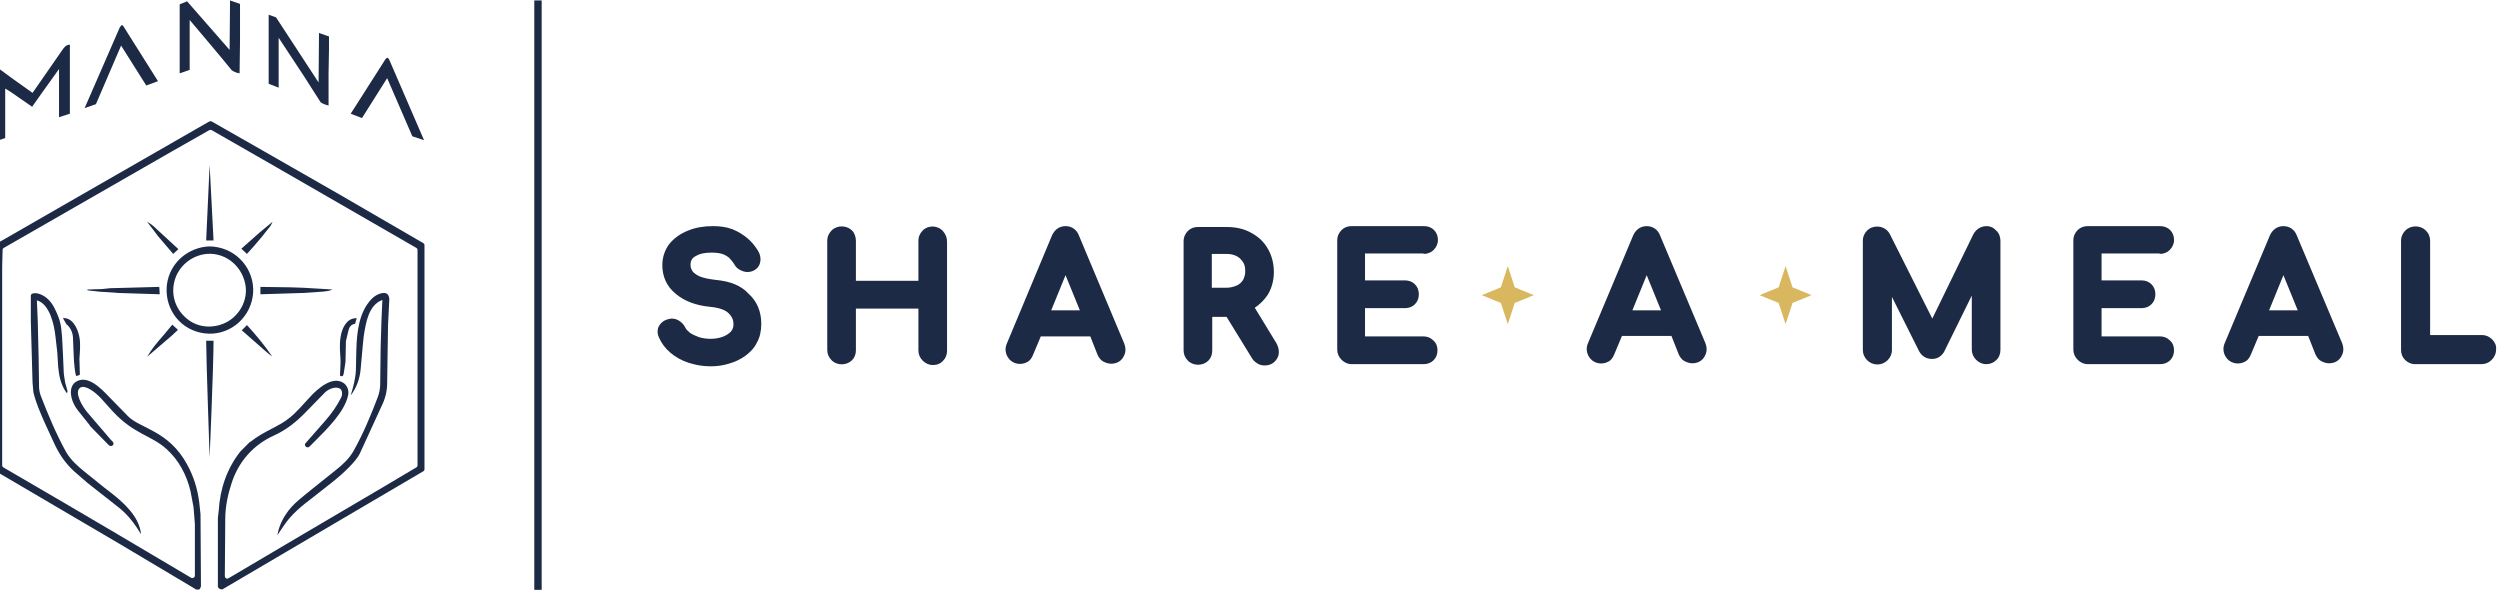
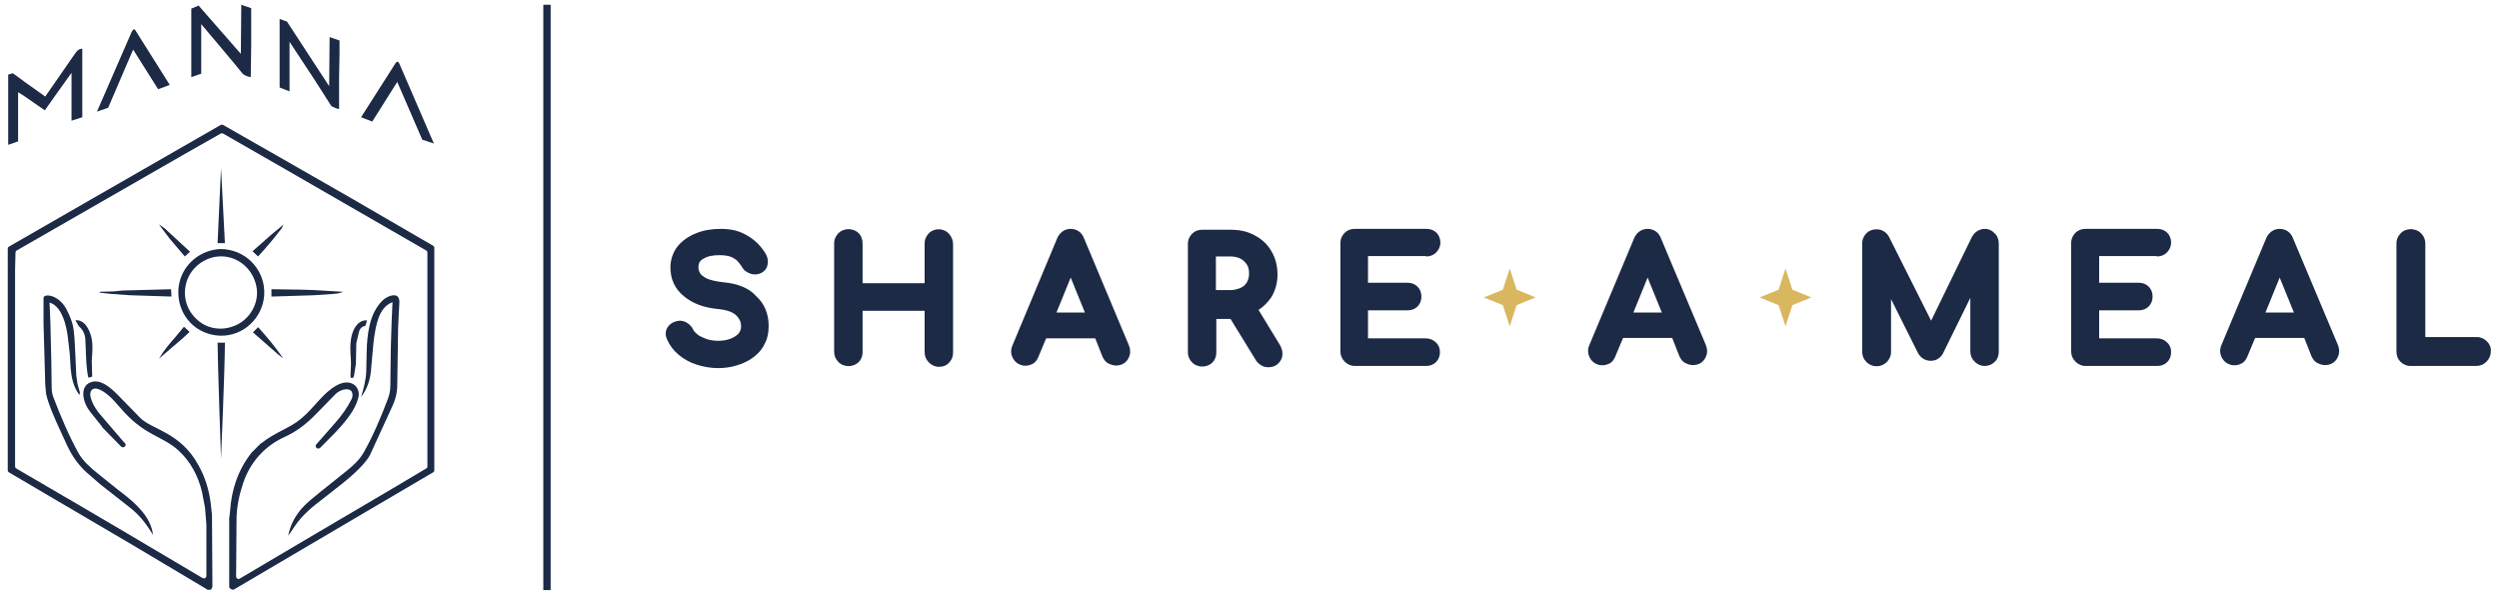
- <svg xmlns="http://www.w3.org/2000/svg" viewBox="13 257 576 136" fill="none" role="img" aria-label="Manna Share A Meal">
+ <svg xmlns="http://www.w3.org/2000/svg" viewBox="10 256 580 138" fill="none" role="img" aria-label="Manna Share A Meal">
  <g fill="#1C2A46">
    <path d="M94.4,361c2.3-4.1,4-8.2,5.6-12.4c0.4-1,0.6-2.1,0.6-3.2l0.1-8.4l0.2-6.5l0.2-4.4c-3.2,1.2-3.8,5.2-4.3,8.4l-0.2,1.9    l-0.5,5.6c-0.2,2.2-0.9,4.3-2.3,6.1c0.6-2,1.1-3.8,1.2-5.8l0.1-4.6c0.1-4.1,0.6-8.8,3.5-11.8c1.1-1.2,3-1.8,3.7-1.1    c0.2,0.2,0.4,0.8,0.4,1.1l-0.3,6.1l-0.2,13.4c0,1.8-0.5,3.6-1.3,5.2l-5,10.9c-0.9,1.9-4.2,4.9-6.1,6.4l-4.7,3.7    c-2.5,1.9-4.9,3.8-6.7,6.5l-1.5,2.2c0.4-2.2,1.3-4,2.6-5.7c1.4-1.8,3.2-3.1,5-4.6l6-4.8C92,364,93.4,362.7,94.4,361z" />
    <path d="M22,346.2c0,0.6,0.2,1.5,0.4,2c1.7,4.4,3.5,8.7,5.8,12.9c1.1,1.9,2.7,3.3,4.3,4.6l4.6,3.7l1.3,1c3.1,2.4,6.7,5.6,7.1,9.7    c-1.5-2.5-3.1-4.6-5.3-6.3l-7-5.5l-3-2.6c-2-1.8-3.4-3.8-4.6-6.3l-2.3-5c-1-2.3-2-4.5-2.6-7l-0.2-2.2L20.1,331l0-5.9    c0-1,3.4-0.9,5.3,2.6c0.8,1.5,1.5,3.2,1.7,4.9l0.2,2l0.2,3.9l0.2,4.6l0.3,2l0.5,1.8c0.1,0.2,0,0.6-0.1,0.7c-1.4-1.9-1.8-4-2-6.1    l-0.2-3.3l-0.4-3.5c-0.3-3-1.4-7.7-4.3-8.5l0.2,4.8l0.2,8.4L22,346.2z" />
    <path d="M30.5,343.6c-0.5-2.3-0.5-4.4-0.6-6.7l-0.1-2.3c-0.1-1.1-0.6-2.2-1.5-2.9l0,0l-0.8-1.4c2.1-0.2,3.4,2.2,3.8,4.4    c0.3,1.6,0.1,3.3,0,5l0.1,3.6C31.4,343.4,30.9,343.6,30.5,343.6z" />
    <path d="M92.6,340.4l-0.4,2.6c0,0.1-0.1,0.4-0.2,0.6c-0.1,0.1-0.5,0.1-0.6,0c-0.2-0.2,0.2-2.3,0-4.7c-0.2-2.6-0.2-5.7,1.5-7.6    c0.6-0.7,1.4-1,2.3-1l-0.4,1.3c-1.1,0.2-1.4,0.9-1.6,1.9l-0.5,2.1L92.6,340.4z" />
    <polygon points="28.7,347.7 28.7,347.8 28.7,347.9 28.7,348 28.7,347.9 28.7,347.8   " />
    <path d="M13.5,323.5l0,3.5l0,4.3l0,7.2l0,2.1l0,4.3l0,8.7l0,4.8l0,3.7l0,2.1c0,0.2,0.1,0.4,0.3,0.5l14.4,8.4l11.4,6.7L57,390.1    c0.4,0.2,0.9,0,0.9-0.5l0-11.9c0,0,0,0,0,0l-0.3-3.7c0,0,0,0,0-0.1l-0.7-3.7c-0.9-3.8-2.7-7.2-5.6-9.8c-3.6-3.2-7.4-3.3-12.4-8.7    l-2.6-2.9c-1.3-1.4-3.6-3.2-4.8-2.5c-1.5,1,0.4,4.3,1.7,5.8l4.8,5.6c0.3,0.4,0.7,0.8,1,1.1c0.5,0.6-0.3,1.3-0.9,0.8l0,0l-4.4-4.5    c0,0,0,0,0-0.1l-2.8-3.5c-1.6-2-2.4-5.4-0.3-6.6c2.6-1.5,5.5,1.4,7.5,3.5l4.4,4.5c2.7,2.8,9.4,3.3,13.6,11.1    c1.5,2.7,2.4,5.6,2.8,8.7l0.3,2.8c0,0,0,0,0,0.1l0.1,16.4c0,0.2-0.2,0.7-0.4,0.8c-0.2,0.1-0.5,0-0.8,0c0,0-0.1,0-0.1-0.1    l-17.3-10.3l-28.6-16.8c-0.2-0.1-0.3-0.3-0.3-0.5l0-51.4c0-0.2,0.1-0.4,0.3-0.5l16-9.2L61.2,285c0.2-0.1,0.4-0.1,0.6,0l10.7,6.1    l18.7,10.7l19.3,11.2c0.2,0.1,0.3,0.3,0.3,0.5l0,51.6c0,0.2-0.1,0.4-0.3,0.5l-18.9,11.1l-27.2,16c-0.1,0.1-0.2,0.1-0.3,0.1    c-0.4,0-0.9-0.3-0.9-0.7l0-15.7c0,0,0-0.1,0-0.1l0.2-1.7c0,0,0,0,0,0c0.3-5,1.9-9.7,5-13.6c0,0,0,0,0,0l2.2-2.2c0,0,0,0,0.1,0    c3.1-2.5,6.6-3.5,9.1-5.6c1.7-1.4,3-3,4.5-4.6c2-2.2,5.3-5,7.8-3.4c0.8,0.5,1.4,1.7,1.1,2.9c-0.8,3.8-4.9,7.8-7.8,10.7l-1.1,1.1    c-0.5,0.5-1.4-0.2-0.9-0.8c0,0,0.1-0.1,0.1-0.1l4.3-4.9c1.5-1.7,2.8-3.5,3.8-5.5c0.3-0.6,0.3-1.3,0-1.8c-0.8-1-2.8-0.3-3.7,0.6    l-4.4,4.5c-2.2,2.3-4.6,4.2-7.5,5.5c-4.6,2.1-8,5.9-9.6,10.8c-0.9,2.7-1.5,5.5-1.5,8.4l-0.1,13.1c0,0.5,0.5,0.8,0.9,0.5l17.1-10.1    l18.7-11l7.4-4.4c0.2-0.1,0.3-0.3,0.3-0.5l0-49.6c0-0.2-0.1-0.4-0.3-0.5l-32.1-18.5l-15-8.6c-0.2-0.1-0.4-0.1-0.6,0l-8.8,5    l-38.5,22.1c-0.2,0.1-0.3,0.3-0.3,0.5l-0.1,3.9L13.5,323.5z" />
    <path d="M60.1,333.8c-5.4-0.7-9-5.3-8.7-10.6c0.3-4.6,3.6-8.2,8-9.2c1.4-0.3,2.5-0.3,3.9,0c5.3,1.1,8.8,6.2,7.9,11.5    C70.3,330.7,65.5,334.5,60.1,333.8z M69.5,322.4c-0.9-4.5-5.1-7.6-9.6-6.8c-3.2,0.6-5.7,2.9-6.6,5.8c-1,3.3,0,6.6,2.5,8.8    c2.3,2.1,5.6,2.6,8.6,1.4C68,330.2,70.3,326.2,69.5,322.4z" />
    <path d="M61.3,362.4c0,0-0.8-22.9-0.8-26.9l1.7,0C62.2,341.3,61.3,362.4,61.3,362.4z" />
    <polygon points="60.5,312.4 61.3,295 62.2,312.4    " />
    <polygon points="35.9,324.2 33.2,323.9 33.1,323.7 36.5,323.6 38.4,323.4 42.3,323.3 49.7,323.1 49.8,324.8 46.6,324.7      40.3,324.5    " />
    <path d="M87.3,324.2l-4.6,0.3l-6.3,0.2l-3.4,0.1l0-1.7l7,0.1l2.9,0.1l3.4,0.2l3.3,0.2C88.8,324.1,88.1,324.1,87.3,324.2z" />
    <path d="M54.1,314.4l-1.2,1.1l-3.5-4.1l-2.5-3.3c0.9,0.5,1.5,1,2.1,1.6L54.1,314.4z" />
    <path d="M71.6,313.6l-1.7,1.9l-1.3-1.2l4.3-3.8l2.9-2.4c-0.3,0.7-0.6,1.2-1,1.6l-1.5,1.9L71.6,313.6z" />
    <path d="M52.5,334.4l-5.6,4.8c1.1-1.9,2.4-3.4,3.8-5l2-2.4L54,333L52.5,334.4z" />
    <path d="M74.4,338.1l-5.7-5l1.2-1.2c2.1,2.3,4,4.6,5.8,7.2C75.2,338.8,74.8,338.4,74.4,338.1z" />
    <path d="M26.6,284l0-11.1l-3.8,5.3l-2.4,3.4l-4.9-3.4l-1.3-0.8l0,11.4l-2.3,0.8l0-16.3L13,273l3,2.2l4.5,3.2l2.5-3.6l4.3-6.2    c0.5-0.7,0.9-1.3,1.8-1.3l0,15.9L26.6,284z" />
    <path d="M88.7,273.9l0,7.4c-0.6-0.1-1.3-0.4-1.8-0.7l-3.9-6.1l-5.8-8.8l0,11.5l-2.3-0.9l0-15.9l1.7,0.6l9.8,15l0.1-11.4l2.3,0.8    l0,3L88.7,273.9z" />
    <path d="M68.3,266.5l0-5.6l0-3l-2.3-0.8l-0.1,11.4l-9.8-11.2l-1.7,0.7l0,15.9l2.3-0.8l0-11.5c0,0,8.3,9.8,9.7,11.6    c0.6,0.4,1.2,0.6,1.8,0.7L68.3,266.5z" />
    <path d="M108,288.4l-5.8-13.4l-5.8,9.2l-2.6-1l8.1-12.7l0.4-0.2c0.1,0,0.3,0.3,0.4,0.5l8,18.5L108,288.4z" />
    <path d="M46.7,276.7l-5.8-9.2l-5.8,13.5l-2.6,0.9l8.1-18.6l0.4-0.5c0.1-0.1,0.3,0.1,0.4,0.2l8,12.7L46.7,276.7z" />
  </g>
  <rect x="136.1" y="257.1" width="1.7" height="135.8" fill="#1C2A46" />
  <g fill="#1C2A46">
    <path d="M178,321.5c-1.8-0.2-3.1-0.5-4-0.9c-0.7-0.4-1.3-0.8-1.5-1.2c-0.3-0.5-0.4-0.9-0.4-1.4c0-1,0.4-1.6,1.2-2    c1-0.6,2.2-0.8,3.7-0.8c0.9,0,1.7,0.1,2.4,0.3c0.6,0.2,1.1,0.5,1.6,0.9c0.4,0.4,0.8,0.9,1.2,1.5c0.4,0.8,1.1,1.3,2,1.6    c0.9,0.3,1.9,0.2,2.7-0.3c0.8-0.5,1.2-1.2,1.3-2.1c0.1-0.8-0.1-1.6-0.6-2.4c-0.7-1.1-1.5-2.1-2.5-2.9c-1-0.8-2.1-1.5-3.4-2    c-1.3-0.5-2.8-0.7-4.4-0.7c-2.1,0-4,0.3-5.7,1c-1.8,0.7-3.2,1.7-4.3,3c-1.1,1.4-1.7,3.1-1.7,5c0,2.6,1,4.9,3.1,6.6    c2,1.7,4.7,2.7,8,3c2,0.2,3.4,0.7,4.2,1.5c0.8,0.8,1.1,1.6,1.1,2.5c0,0.7-0.2,1.2-0.6,1.7c-0.5,0.5-1.1,0.9-1.9,1.2    c-1.6,0.6-3.7,0.6-5.4,0.1c-0.8-0.3-1.5-0.6-2.1-1c-0.5-0.4-0.9-0.8-1.1-1.2c-0.3-0.7-0.9-1.3-1.6-1.7c-0.7-0.4-1.5-0.5-2.2-0.3    c-1.3,0.3-1.9,1-2.2,1.5c-0.5,0.8-0.5,1.8-0.1,2.7c0.6,1.4,1.5,2.6,2.7,3.6c1.2,1,2.6,1.8,4.2,2.3c1.6,0.5,3.2,0.8,5,0.8    c1.5,0,2.9-0.2,4.2-0.6c1.4-0.4,2.7-1,3.8-1.8c1.1-0.8,2.1-1.8,2.7-3.1c0.7-1.2,1-2.7,1-4.3c0-2.8-1-5.2-2.9-6.9    C183.8,322.8,181.2,321.8,178,321.5z" />
    <path d="M225.6,310.1c-0.6,0.6-1,1.4-1,2.4v9.2h-14.4v-9.2c0-0.9-0.3-1.8-0.9-2.4c-1.2-1.2-3.4-1.3-4.7,0    c-0.6,0.6-1,1.4-1,2.4v25.1c0,0.9,0.3,1.7,1,2.4c1.3,1.3,3.5,1.2,4.7,0c0.6-0.6,0.9-1.4,0.9-2.3v-9.6h14.4v9.6    c0,0.9,0.3,1.7,1,2.4c0.6,0.6,1.4,1,2.3,1c1,0,1.8-0.3,2.4-1c0.6-0.6,0.9-1.4,0.9-2.3v-25.1c0-0.9-0.3-1.7-0.9-2.4    C229.1,308.9,226.9,308.8,225.6,310.1z" />
    <path d="M261.6,311.3c-0.5-1.4-1.7-2.2-3.1-2.2c-1.4,0-2.5,0.8-3.1,2.1L245,336.1c-0.5,1.1-0.4,2.2,0.2,3.2    c0.9,1.5,2.9,2,4.5,1.1c0.6-0.3,1-0.9,1.3-1.6l1.8-4.3h11.4l1.7,4.3c0.3,0.6,0.7,1.2,1.3,1.5c0.6,0.3,1.2,0.5,1.8,0.5    c1.2,0,2.2-0.5,2.8-1.5c0.4-0.7,0.8-1.7,0.2-3.2L261.6,311.3z M261.8,328.5h-6.6l3.3-8.1L261.8,328.5z" />
    <path d="M302.1,327.9c1.2-0.8,2.2-1.8,3-3c0.9-1.5,1.4-3.3,1.4-5.2c0-2-0.5-3.9-1.4-5.4c-0.9-1.6-2.2-2.8-3.9-3.7    c-1.6-0.9-3.5-1.3-5.6-1.3H289c-0.9,0-1.7,0.3-2.3,0.9c-0.6,0.6-1,1.4-1,2.4v25.1c0,0.9,0.3,1.7,1,2.4c1.3,1.3,3.5,1.2,4.7,0    c0.6-0.6,0.9-1.4,0.9-2.3v-7.8h3.3l5.9,9.6c0.3,0.5,0.8,0.9,1.3,1.2c0.5,0.3,1,0.4,1.6,0.4c1.3,0,2.3-0.6,2.9-1.7    c0.4-0.7,0.6-1.9-0.2-3.4L302.1,327.9z M292.3,315.5h3.3c0.9,0,1.7,0.2,2.3,0.5c0.6,0.3,1.1,0.8,1.5,1.4c0.4,0.6,0.5,1.3,0.5,2.2    c0,0.7-0.2,1.3-0.5,1.9c-0.4,0.6-0.8,1-1.5,1.3c-0.7,0.3-1.5,0.5-2.4,0.5h-3.3V315.5z" />
    <path d="M341,315.5c0.9,0,1.7-0.3,2.3-0.9c0.6-0.6,1-1.4,1-2.3c0-0.9-0.3-1.7-0.9-2.3c-0.6-0.6-1.4-0.9-2.3-0.9    h-16.7c-0.9,0-1.7,0.3-2.3,0.9c-0.6,0.6-1,1.4-1,2.4v25.1c0,0.9,0.3,1.7,1,2.4c0.6,0.6,1.4,1,2.3,1H341c0.9,0,1.7-0.3,2.3-0.9    c0.6-0.6,0.9-1.4,0.9-2.3c0-0.9-0.3-1.7-1-2.3c-0.6-0.6-1.4-0.9-2.3-0.9h-13.4V328h9.2c0.9,0,1.7-0.3,2.3-0.9    c0.6-0.6,0.9-1.4,0.9-2.3s-0.3-1.7-0.9-2.3c-0.6-0.6-1.4-0.9-2.3-0.9h-9.2v-6.2H341z" />
    <path d="M395.5,311.3c-0.5-1.4-1.7-2.2-3.1-2.2c-1.4,0-2.5,0.8-3.1,2.1l-10.4,24.8c-0.5,1.1-0.4,2.2,0.2,3.2    c0.9,1.5,2.9,2,4.5,1.1c0.6-0.3,1-0.9,1.3-1.6l1.8-4.3h11.4l1.7,4.3c0.3,0.6,0.7,1.2,1.3,1.5c0.6,0.3,1.2,0.5,1.8,0.5    c1.2,0,2.2-0.5,2.8-1.5c0.4-0.7,0.8-1.7,0.2-3.2L395.5,311.3z M395.7,328.5h-6.6l3.3-8.1L395.7,328.5z" />
    <path d="M470.7,309.1c-1.2,0-2.3,0.6-3,1.8l-9.5,19.5l-9.8-19.5c-0.6-1.1-1.7-1.7-2.9-1.7c-0.9,0-1.7,0.3-2.3,0.9    c-0.6,0.6-1,1.4-1,2.4v25.1c0,0.9,0.3,1.7,1,2.4c1.3,1.3,3.4,1.3,4.7,0c0.6-0.6,1-1.4,1-2.4v-12.2l6.2,12.4c0.6,1.2,1.7,1.9,3,1.9    c1.2,0,2.1-0.5,2.8-1.6l6.4-13v12.4c0,0.9,0.3,1.7,1,2.4c0.6,0.6,1.4,1,2.3,1c0.9,0,1.7-0.3,2.3-0.9c0.7-0.6,1-1.5,1-2.4v-25.1    c0-0.9-0.3-1.8-1-2.4C472.4,309.5,471.6,309.1,470.7,309.1z" />
    <path d="M510.6,315.5c0.9,0,1.7-0.3,2.3-0.9c0.6-0.6,1-1.4,1-2.3c0-0.9-0.3-1.7-0.9-2.3c-0.6-0.6-1.4-0.9-2.3-0.9    h-16.7c-0.9,0-1.7,0.3-2.3,0.9c-0.6,0.6-1,1.4-1,2.4v25.1c0,0.9,0.3,1.7,1,2.4c0.6,0.6,1.4,1,2.3,1h16.7c0.9,0,1.7-0.3,2.3-0.9    c0.6-0.6,0.9-1.4,0.9-2.3c0-0.9-0.3-1.7-1-2.3c-0.6-0.6-1.4-0.9-2.3-0.9h-13.4V328h9.2c0.9,0,1.7-0.3,2.3-0.9    c0.6-0.6,0.9-1.4,0.9-2.3s-0.3-1.7-0.9-2.3c-0.6-0.6-1.4-0.9-2.3-0.9h-9.2v-6.2H510.6z" />
    <path d="M542.2,311.3c-0.5-1.4-1.7-2.2-3.1-2.2c-1.4,0-2.5,0.8-3.1,2.1l-10.4,24.8c-0.5,1.1-0.4,2.2,0.2,3.2    c0.9,1.5,2.9,2,4.5,1.1c0.6-0.3,1-0.9,1.3-1.6l1.8-4.3h11.4l1.7,4.3c0.3,0.6,0.7,1.2,1.3,1.5c0.6,0.3,1.2,0.5,1.8,0.5    c1.2,0,2.2-0.5,2.8-1.5c0.4-0.7,0.8-1.7,0.2-3.2L542.2,311.3z M542.4,328.5h-6.6l3.3-8.1L542.4,328.5z" />
    <path d="M587.2,335.2c-0.6-0.6-1.4-1-2.3-1h-12v-21.7c0-0.9-0.3-1.7-1-2.4c-1.2-1.2-3.4-1.3-4.7,0    c-0.6,0.6-1,1.4-1,2.4v25.1c0,0.9,0.3,1.7,0.9,2.3c0.6,0.6,1.4,1,2.3,1h15.3c0.9,0,1.7-0.3,2.4-1c0.6-0.6,1-1.4,1-2.4    C588.2,336.6,587.8,335.8,587.2,335.2z" />
    <path fill="#D9B75F" d="M360.4,318.3l1.6,4.9l4.4,1.8l-4.4,1.8l-1.6,4.9l-1.6-4.9l-4.4-1.8l4.4-1.8L360.4,318.3z" />
    <path fill="#D9B75F" d="M424.4,318.3l1.6,4.9l4.4,1.8l-4.4,1.8l-1.6,4.9l-1.6-4.9l-4.4-1.8l4.4-1.8L424.4,318.3z" />
  </g>
</svg>
